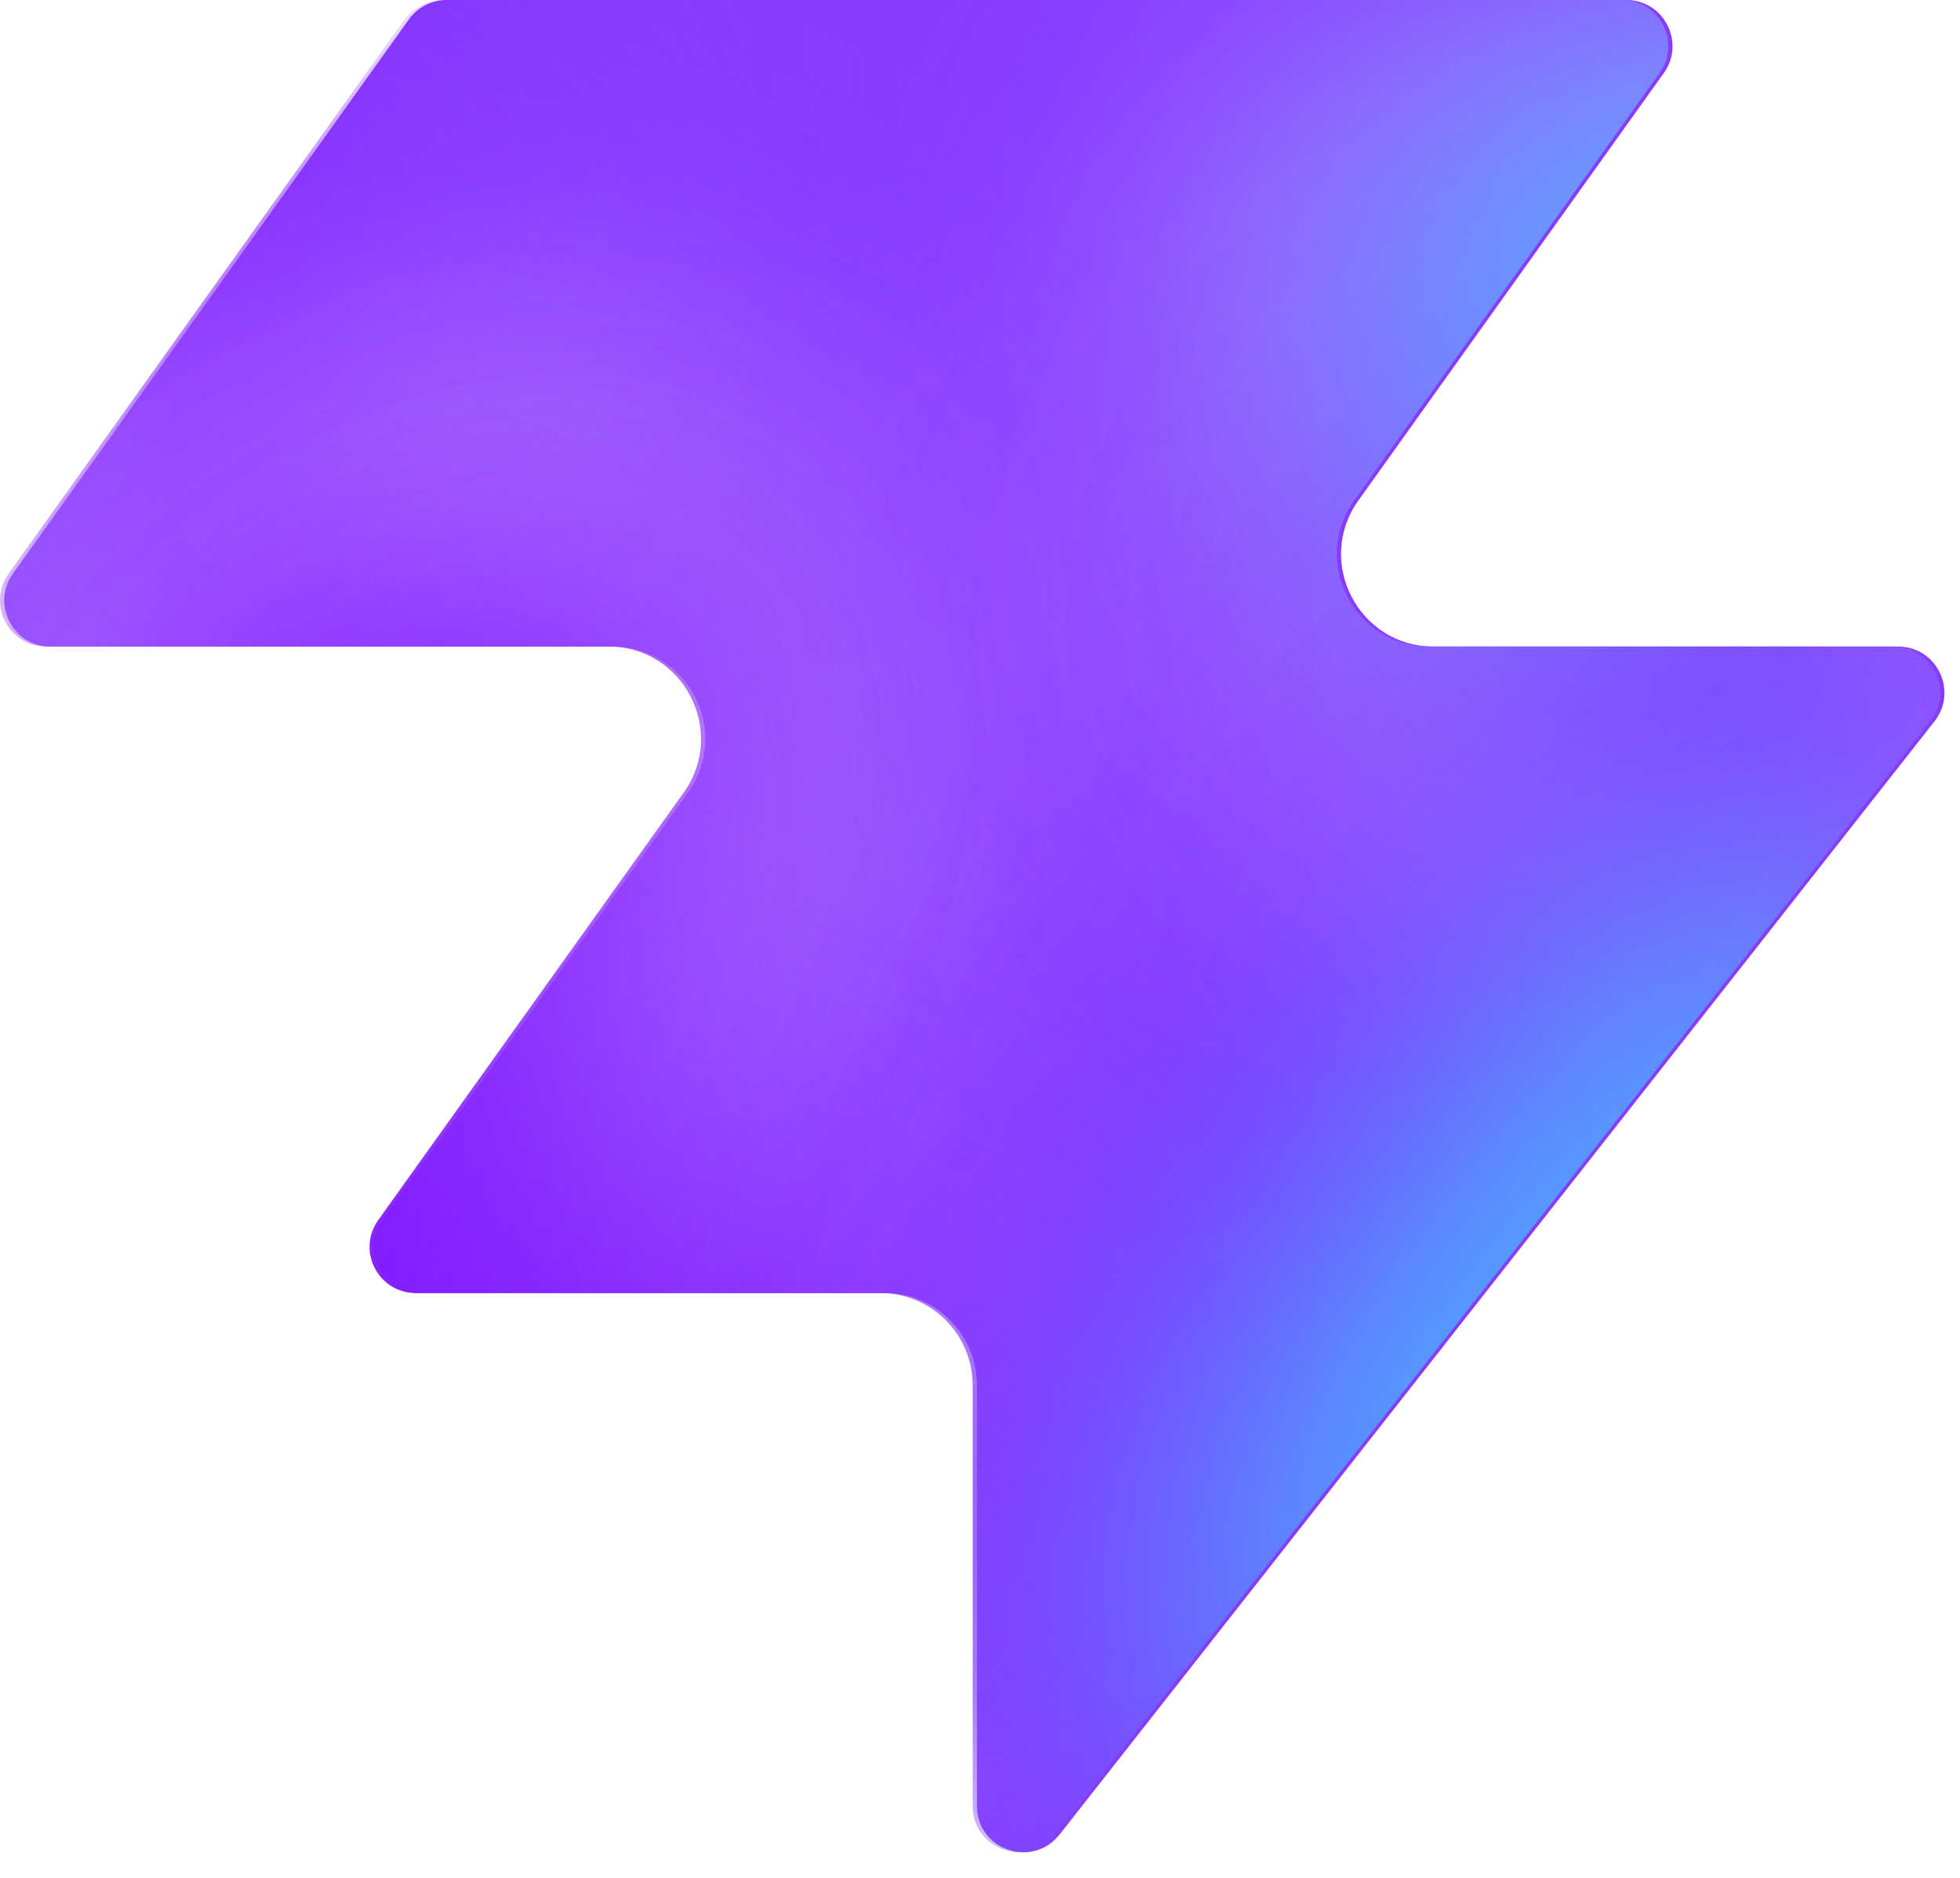
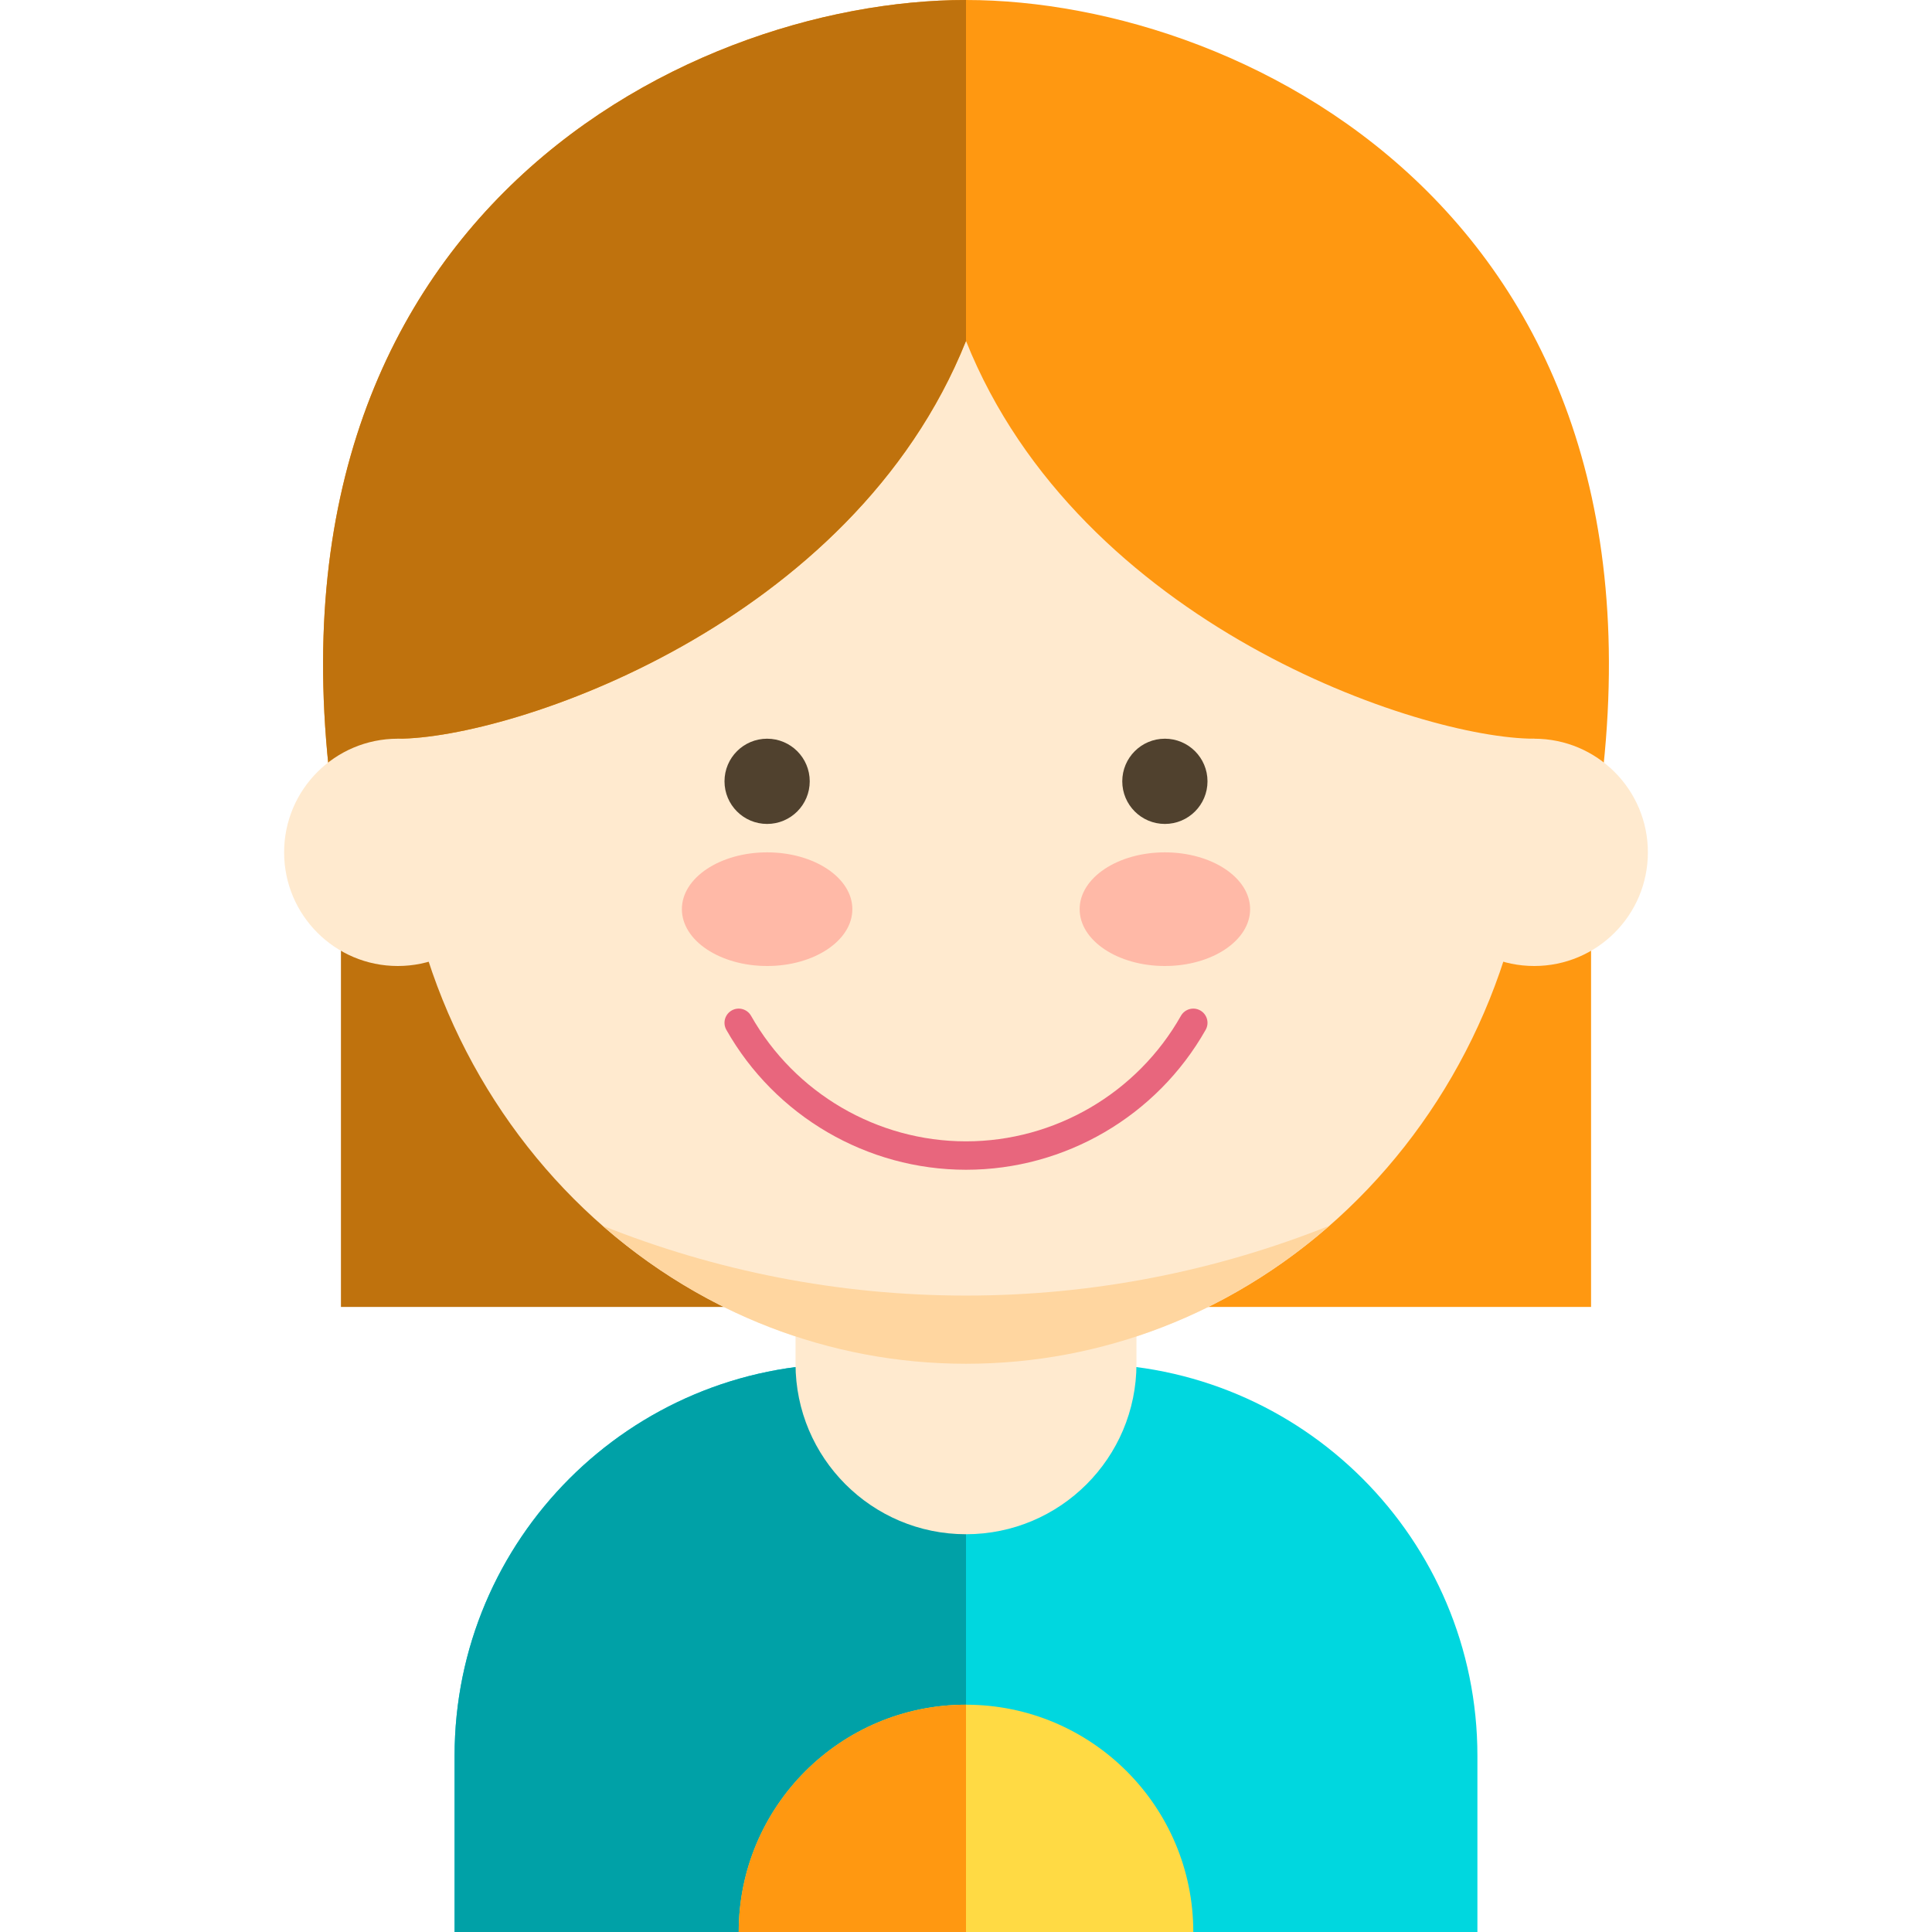
- <svg xmlns="http://www.w3.org/2000/svg" width="48" height="46" fill="none" viewBox="0 0 48 46">
-   <path fill="#863bff" d="M25.946 44.938c-.664.845-2.021.375-2.021-.698V33.937a2.26 2.26 0 0 0-2.262-2.262H10.287c-.92 0-1.456-1.04-.92-1.788l7.48-10.471c1.07-1.497 0-3.578-1.842-3.578H1.237c-.92 0-1.456-1.04-.92-1.788L10.013.474c.214-.297.556-.474.92-.474h28.894c.92 0 1.456 1.04.92 1.788l-7.48 10.471c-1.07 1.498 0 3.579 1.842 3.579h11.377c.943 0 1.473 1.088.89 1.83L25.947 44.94z" style="fill:#863bff;fill:color(display-p3 .525 .23 1);fill-opacity:1" />
-   <mask id="a" width="48" height="46" x="0" y="0" maskUnits="userSpaceOnUse" style="mask-type:alpha">
-     <path fill="#000" d="M25.842 44.938c-.664.844-2.021.375-2.021-.698V33.937a2.26 2.26 0 0 0-2.262-2.262H10.183c-.92 0-1.456-1.04-.92-1.788l7.48-10.471c1.07-1.498 0-3.579-1.842-3.579H1.133c-.92 0-1.456-1.04-.92-1.787L9.91.473c.214-.297.556-.474.92-.474h28.894c.92 0 1.456 1.04.92 1.788l-7.48 10.471c-1.07 1.498 0 3.578 1.842 3.578h11.377c.943 0 1.473 1.088.89 1.832L25.843 44.94z" style="fill:#000;fill-opacity:1" />
-   </mask>
-   <g mask="url(#a)">
-     <g filter="url(#b)">
-       <ellipse cx="5.508" cy="14.704" fill="#ede6ff" rx="5.508" ry="14.704" style="fill:#ede6ff;fill:color(display-p3 .927 .903 1);fill-opacity:1" transform="matrix(.00324 1 1 -.00324 -4.47 31.516)" />
+ <svg xmlns="http://www.w3.org/2000/svg" version="1.1" id="Layer_1" viewBox="0 0 340 340" xml:space="preserve">
+   <g id="XMLID_9_">
+     <path id="XMLID_37_" style="fill:#00D7DF;" d="M191,240h-21h-21c-38.107,0-69,30.893-69,69v31h90h90v-31   C260,270.893,229.107,240,191,240z" />
+     <g id="XMLID_35_">
+       <path id="XMLID_36_" style="fill:#00A1A7;" d="M170,240h-21c-38.107,0-69,30.893-69,69v31h90V240z" />
    </g>
-     <g filter="url(#c)">
-       <ellipse cx="10.399" cy="29.851" fill="#ede6ff" rx="10.399" ry="29.851" style="fill:#ede6ff;fill:color(display-p3 .927 .903 1);fill-opacity:1" transform="matrix(.00324 1 1 -.00324 -39.328 7.883)" />
+     <path id="XMLID_34_" style="fill:#FFDA44;" d="M170,300c-22.092,0-40,17.908-40,40h40h40C210,317.908,192.092,300,170,300z" />
+     <g id="XMLID_32_">
+       <path id="XMLID_33_" style="fill:#FF9811;" d="M170,300c-22.092,0-40,17.908-40,40h40V300z" />
    </g>
-     <g filter="url(#d)">
-       <ellipse cx="5.508" cy="30.487" fill="#7e14ff" rx="5.508" ry="30.487" style="fill:#7e14ff;fill:color(display-p3 .492 .077 1);fill-opacity:1" transform="rotate(89.814 -25.913 -14.639)scale(1 -1)" />
+     <g id="XMLID_10_">
+       <rect id="XMLID_11_" x="60" y="160" style="fill:#BF720D;" width="110" height="70" />
    </g>
-     <g filter="url(#e)">
-       <ellipse cx="5.508" cy="30.599" fill="#7e14ff" rx="5.508" ry="30.599" style="fill:#7e14ff;fill:color(display-p3 .492 .077 1);fill-opacity:1" transform="rotate(89.814 -32.644 -3.334)scale(1 -1)" />
+     <g id="XMLID_12_">
+       <rect id="XMLID_13_" x="170" y="160" style="fill:#FF9811;" width="110" height="70" />
    </g>
-     <g filter="url(#f)">
-       <ellipse cx="5.508" cy="30.599" fill="#7e14ff" rx="5.508" ry="30.599" style="fill:#7e14ff;fill:color(display-p3 .492 .077 1);fill-opacity:1" transform="matrix(.00324 1 1 -.00324 -34.34 30.47)" />
+     <g id="XMLID_14_">
+       <path id="XMLID_15_" style="fill:#FFEACF;" d="M200,240c0,16.568-13.432,30-30,30l0,0c-16.568,0-30-13.432-30-30v-30    c0-16.568,13.432-30,30-30l0,0c16.568,0,30,13.432,30,30V240z" />
    </g>
-     <g filter="url(#g)">
-       <ellipse cx="14.072" cy="22.078" fill="#ede6ff" rx="14.072" ry="22.078" style="fill:#ede6ff;fill:color(display-p3 .927 .903 1);fill-opacity:1" transform="rotate(93.35 24.506 48.493)scale(-1 1)" />
+     <g id="XMLID_16_">
+       <ellipse id="XMLID_17_" style="fill:#FFEACF;" cx="170" cy="135" rx="100" ry="105" />
    </g>
-     <g filter="url(#h)">
-       <ellipse cx="3.47" cy="21.501" fill="#7e14ff" rx="3.47" ry="21.501" style="fill:#7e14ff;fill:color(display-p3 .492 .077 1);fill-opacity:1" transform="rotate(89.009 28.708 47.59)scale(-1 1)" />
+     <g id="XMLID_18_">
+       <path id="XMLID_19_" style="fill:#E8667D;" d="M170,205.858c-17.42,0-33.581-9.436-42.176-24.627    c-0.68-1.202-0.257-2.727,0.945-3.407c1.201-0.681,2.727-0.257,3.407,0.945c7.71,13.625,22.203,22.089,37.824,22.089    c15.622,0,30.115-8.464,37.824-22.089c0.68-1.202,2.206-1.624,3.407-0.945c1.202,0.68,1.625,2.205,0.945,3.407    C203.581,196.422,187.42,205.858,170,205.858z" />
    </g>
-     <g filter="url(#i)">
-       <ellipse cx="3.47" cy="21.501" fill="#7e14ff" rx="3.47" ry="21.501" style="fill:#7e14ff;fill:color(display-p3 .492 .077 1);fill-opacity:1" transform="rotate(89.009 28.708 47.59)scale(-1 1)" />
+     <g id="XMLID_20_">
+       <g id="XMLID_21_">
+         <ellipse id="XMLID_22_" style="fill:#FFB9A7;" cx="135" cy="160" rx="15" ry="10" />
+       </g>
+       <g id="XMLID_23_">
+         <circle id="XMLID_24_" style="fill:#50412E;" cx="135" cy="137.5" r="7.5" />
+       </g>
    </g>
-     <g filter="url(#j)">
-       <ellipse cx=".387" cy="8.972" fill="#7e14ff" rx="4.407" ry="29.108" style="fill:#7e14ff;fill:color(display-p3 .492 .077 1);fill-opacity:1" transform="rotate(39.51 .387 8.972)" />
+     <g id="XMLID_25_">
+       <g id="XMLID_26_">
+         <ellipse id="XMLID_27_" style="fill:#FFB9A7;" cx="205" cy="160" rx="15" ry="10" />
+       </g>
+       <g id="XMLID_28_">
+         <circle id="XMLID_29_" style="fill:#50412E;" cx="205" cy="137.5" r="7.5" />
+       </g>
    </g>
-     <g filter="url(#k)">
-       <ellipse cx="47.523" cy="-6.092" fill="#7e14ff" rx="4.407" ry="29.108" style="fill:#7e14ff;fill:color(display-p3 .492 .077 1);fill-opacity:1" transform="rotate(37.892 47.523 -6.092)" />
+     <g id="XMLID_30_">
+       <path id="XMLID_31_" style="fill:#FFD6A0;" d="M170,228c-22.528,0-44.084-4.358-63.96-12.294C123.376,230.872,145.67,240,170,240    s46.624-9.128,63.959-24.294C214.083,223.642,192.528,228,170,228z" />
    </g>
-     <g filter="url(#l)">
-       <ellipse cx="41.412" cy="6.333" fill="#47bfff" rx="5.971" ry="9.665" style="fill:#47bfff;fill:color(display-p3 .28 .748 1);fill-opacity:1" transform="rotate(37.892 41.412 6.333)" />
+     <path id="XMLID_71_" style="fill:#FF9811;" d="M170,0C120,0,40,40,60,150l10-20c20,0,80-20,100-70c20,50,80,70,100,70l10,20   C300,40,220,0,170,0z" />
+     <g id="XMLID_85_">
+       <path id="XMLID_86_" style="fill:#BF720D;" d="M170,0C120,0,40,40,60,150l10-20c20,0,80-20,100-70C170,30,170,20,170,0z" />
    </g>
-     <g filter="url(#m)">
-       <ellipse cx="-1.879" cy="38.332" fill="#7e14ff" rx="4.407" ry="29.108" style="fill:#7e14ff;fill:color(display-p3 .492 .077 1);fill-opacity:1" transform="rotate(37.892 -1.88 38.332)" />
+     <g id="XMLID_87_">
+       <circle id="XMLID_88_" style="fill:#FFEACF;" cx="70" cy="150" r="20" />
    </g>
-     <g filter="url(#n)">
-       <ellipse cx="-1.879" cy="38.332" fill="#7e14ff" rx="4.407" ry="29.108" style="fill:#7e14ff;fill:color(display-p3 .492 .077 1);fill-opacity:1" transform="rotate(37.892 -1.88 38.332)" />
-     </g>
-     <g filter="url(#o)">
-       <ellipse cx="35.651" cy="29.907" fill="#7e14ff" rx="4.407" ry="29.108" style="fill:#7e14ff;fill:color(display-p3 .492 .077 1);fill-opacity:1" transform="rotate(37.892 35.651 29.907)" />
-     </g>
-     <g filter="url(#p)">
-       <ellipse cx="38.418" cy="32.4" fill="#47bfff" rx="5.971" ry="15.297" style="fill:#47bfff;fill:color(display-p3 .28 .748 1);fill-opacity:1" transform="rotate(37.892 38.418 32.4)" />
+     <g id="XMLID_89_">
+       <circle id="XMLID_90_" style="fill:#FFEACF;" cx="270" cy="150" r="20" />
    </g>
  </g>
-   <defs>
-     <filter id="b" width="60.045" height="41.654" x="-19.77" y="16.149" color-interpolation-filters="sRGB" filterUnits="userSpaceOnUse">
-       <feFlood flood-opacity="0" result="BackgroundImageFix" />
-       <feBlend in="SourceGraphic" in2="BackgroundImageFix" result="shape" />
-       <feGaussianBlur result="effect1_foregroundBlur_2002_17158" stdDeviation="7.659" />
-     </filter>
-     <filter id="c" width="90.34" height="51.437" x="-54.613" y="-7.533" color-interpolation-filters="sRGB" filterUnits="userSpaceOnUse">
-       <feFlood flood-opacity="0" result="BackgroundImageFix" />
-       <feBlend in="SourceGraphic" in2="BackgroundImageFix" result="shape" />
-       <feGaussianBlur result="effect1_foregroundBlur_2002_17158" stdDeviation="7.659" />
-     </filter>
-     <filter id="d" width="79.355" height="29.4" x="-49.64" y="2.03" color-interpolation-filters="sRGB" filterUnits="userSpaceOnUse">
-       <feFlood flood-opacity="0" result="BackgroundImageFix" />
-       <feBlend in="SourceGraphic" in2="BackgroundImageFix" result="shape" />
-       <feGaussianBlur result="effect1_foregroundBlur_2002_17158" stdDeviation="4.596" />
-     </filter>
-     <filter id="e" width="79.579" height="29.4" x="-45.045" y="20.029" color-interpolation-filters="sRGB" filterUnits="userSpaceOnUse">
-       <feFlood flood-opacity="0" result="BackgroundImageFix" />
-       <feBlend in="SourceGraphic" in2="BackgroundImageFix" result="shape" />
-       <feGaussianBlur result="effect1_foregroundBlur_2002_17158" stdDeviation="4.596" />
-     </filter>
-     <filter id="f" width="79.579" height="29.4" x="-43.513" y="21.178" color-interpolation-filters="sRGB" filterUnits="userSpaceOnUse">
-       <feFlood flood-opacity="0" result="BackgroundImageFix" />
-       <feBlend in="SourceGraphic" in2="BackgroundImageFix" result="shape" />
-       <feGaussianBlur result="effect1_foregroundBlur_2002_17158" stdDeviation="4.596" />
-     </filter>
-     <filter id="g" width="74.749" height="58.852" x="15.756" y="-17.901" color-interpolation-filters="sRGB" filterUnits="userSpaceOnUse">
-       <feFlood flood-opacity="0" result="BackgroundImageFix" />
-       <feBlend in="SourceGraphic" in2="BackgroundImageFix" result="shape" />
-       <feGaussianBlur result="effect1_foregroundBlur_2002_17158" stdDeviation="7.659" />
-     </filter>
-     <filter id="h" width="61.377" height="25.362" x="23.548" y="2.284" color-interpolation-filters="sRGB" filterUnits="userSpaceOnUse">
-       <feFlood flood-opacity="0" result="BackgroundImageFix" />
-       <feBlend in="SourceGraphic" in2="BackgroundImageFix" result="shape" />
-       <feGaussianBlur result="effect1_foregroundBlur_2002_17158" stdDeviation="4.596" />
-     </filter>
-     <filter id="i" width="61.377" height="25.362" x="23.548" y="2.284" color-interpolation-filters="sRGB" filterUnits="userSpaceOnUse">
-       <feFlood flood-opacity="0" result="BackgroundImageFix" />
-       <feBlend in="SourceGraphic" in2="BackgroundImageFix" result="shape" />
-       <feGaussianBlur result="effect1_foregroundBlur_2002_17158" stdDeviation="4.596" />
-     </filter>
-     <filter id="j" width="56.045" height="63.649" x="-27.636" y="-22.853" color-interpolation-filters="sRGB" filterUnits="userSpaceOnUse">
-       <feFlood flood-opacity="0" result="BackgroundImageFix" />
-       <feBlend in="SourceGraphic" in2="BackgroundImageFix" result="shape" />
-       <feGaussianBlur result="effect1_foregroundBlur_2002_17158" stdDeviation="4.596" />
-     </filter>
-     <filter id="k" width="54.814" height="64.646" x="20.116" y="-38.415" color-interpolation-filters="sRGB" filterUnits="userSpaceOnUse">
-       <feFlood flood-opacity="0" result="BackgroundImageFix" />
-       <feBlend in="SourceGraphic" in2="BackgroundImageFix" result="shape" />
-       <feGaussianBlur result="effect1_foregroundBlur_2002_17158" stdDeviation="4.596" />
-     </filter>
-     <filter id="l" width="33.541" height="35.313" x="24.641" y="-11.323" color-interpolation-filters="sRGB" filterUnits="userSpaceOnUse">
-       <feFlood flood-opacity="0" result="BackgroundImageFix" />
-       <feBlend in="SourceGraphic" in2="BackgroundImageFix" result="shape" />
-       <feGaussianBlur result="effect1_foregroundBlur_2002_17158" stdDeviation="4.596" />
-     </filter>
-     <filter id="m" width="54.814" height="64.646" x="-29.286" y="6.009" color-interpolation-filters="sRGB" filterUnits="userSpaceOnUse">
-       <feFlood flood-opacity="0" result="BackgroundImageFix" />
-       <feBlend in="SourceGraphic" in2="BackgroundImageFix" result="shape" />
-       <feGaussianBlur result="effect1_foregroundBlur_2002_17158" stdDeviation="4.596" />
-     </filter>
-     <filter id="n" width="54.814" height="64.646" x="-29.286" y="6.009" color-interpolation-filters="sRGB" filterUnits="userSpaceOnUse">
-       <feFlood flood-opacity="0" result="BackgroundImageFix" />
-       <feBlend in="SourceGraphic" in2="BackgroundImageFix" result="shape" />
-       <feGaussianBlur result="effect1_foregroundBlur_2002_17158" stdDeviation="4.596" />
-     </filter>
-     <filter id="o" width="54.814" height="64.646" x="8.244" y="-2.416" color-interpolation-filters="sRGB" filterUnits="userSpaceOnUse">
-       <feFlood flood-opacity="0" result="BackgroundImageFix" />
-       <feBlend in="SourceGraphic" in2="BackgroundImageFix" result="shape" />
-       <feGaussianBlur result="effect1_foregroundBlur_2002_17158" stdDeviation="4.596" />
-     </filter>
-     <filter id="p" width="39.409" height="43.623" x="18.713" y="10.588" color-interpolation-filters="sRGB" filterUnits="userSpaceOnUse">
-       <feFlood flood-opacity="0" result="BackgroundImageFix" />
-       <feBlend in="SourceGraphic" in2="BackgroundImageFix" result="shape" />
-       <feGaussianBlur result="effect1_foregroundBlur_2002_17158" stdDeviation="4.596" />
-     </filter>
-   </defs>
</svg>
